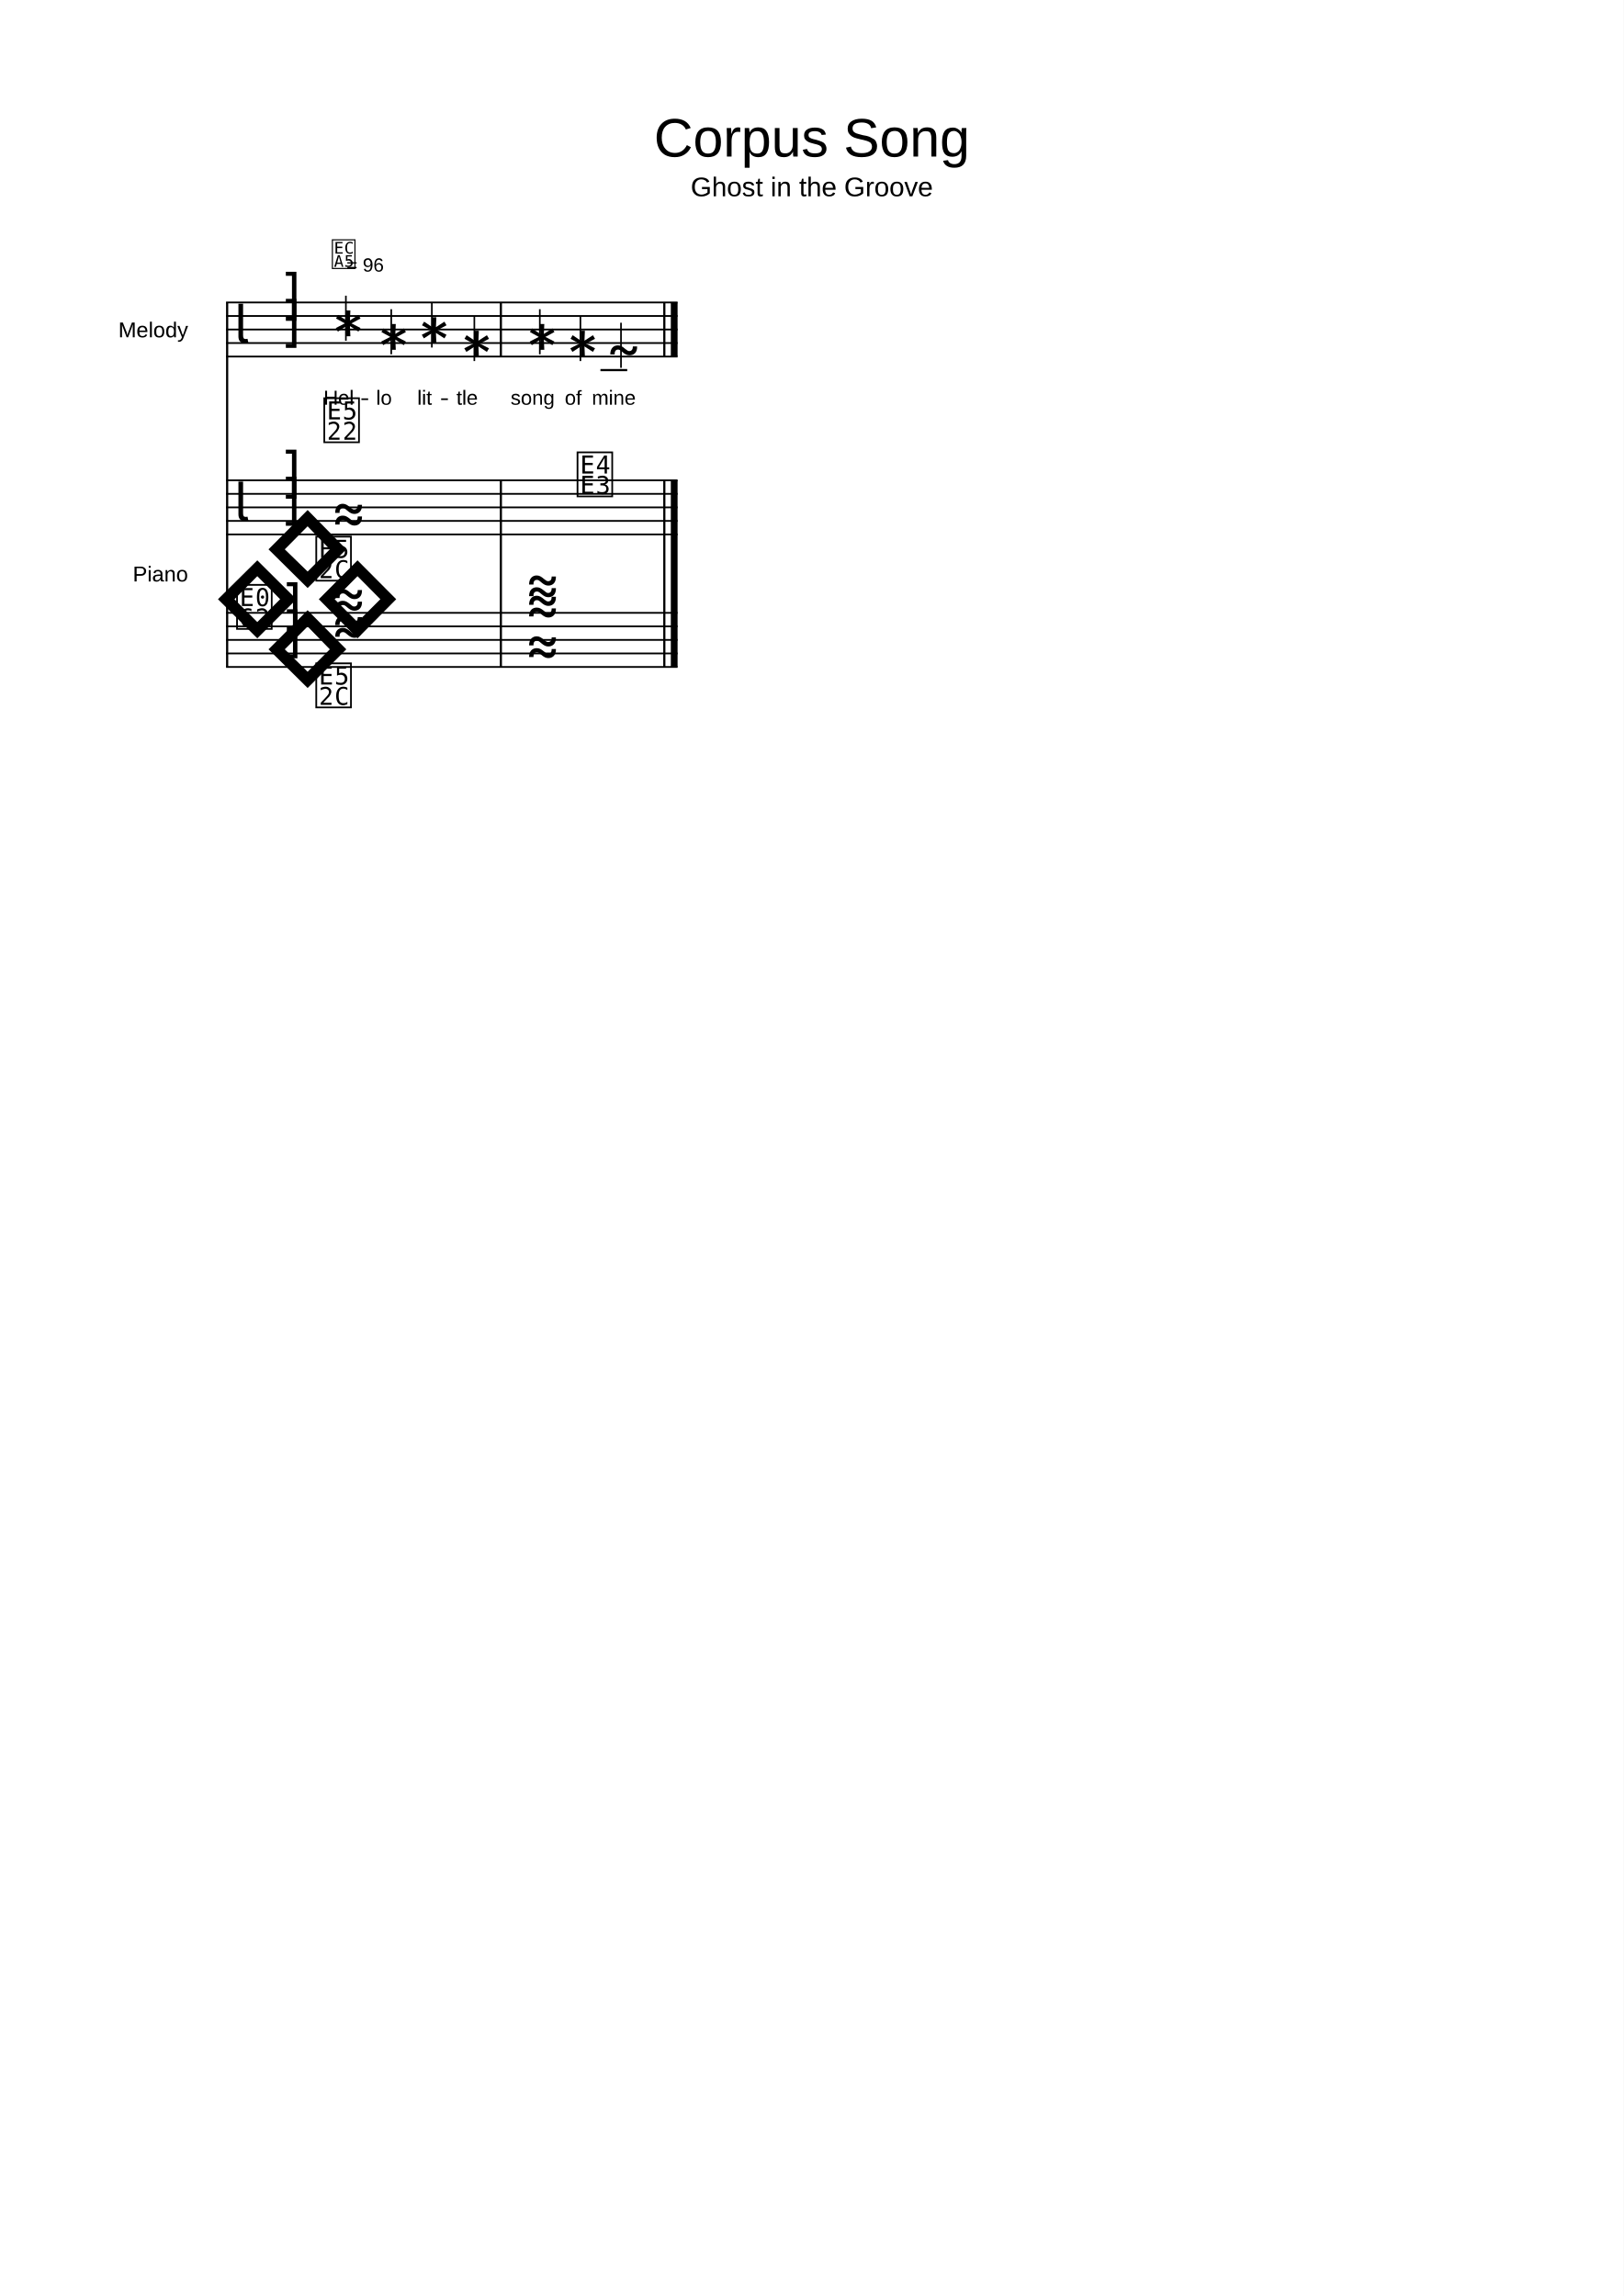
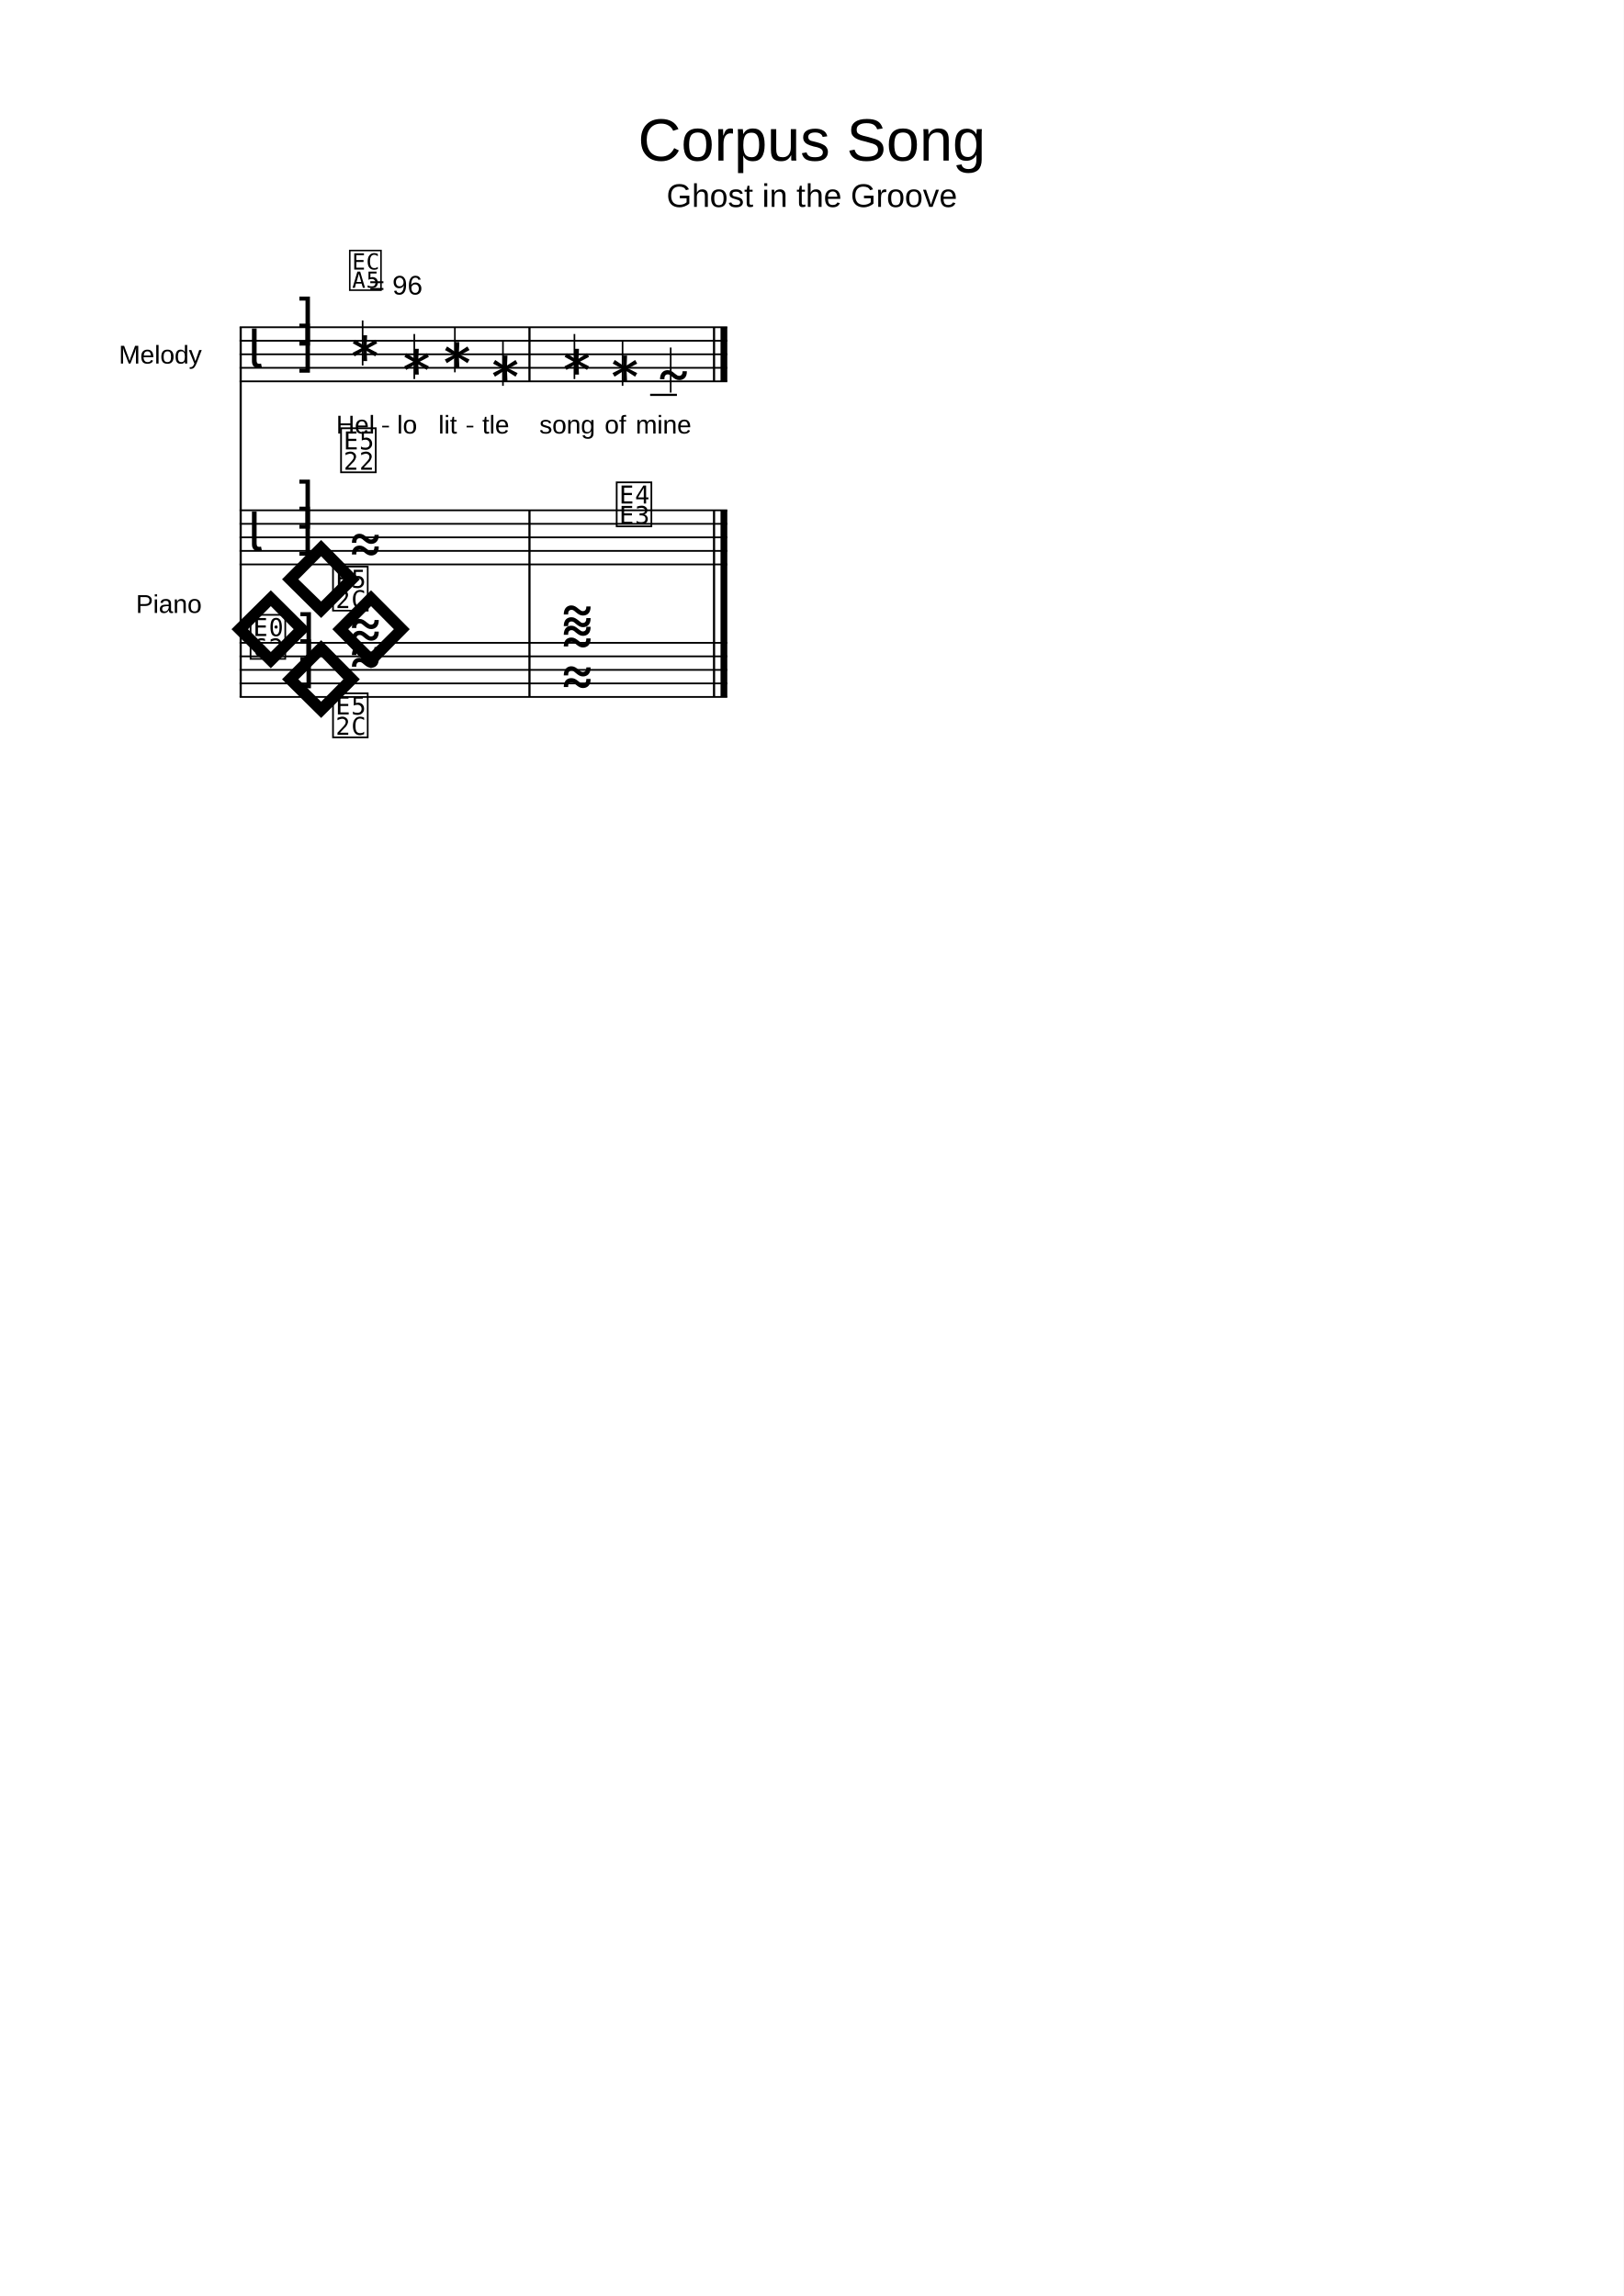
<svg xmlns="http://www.w3.org/2000/svg" width="1200" height="1697.143" viewBox="0 0 120 169.714">
  <style>@font-face{font-family:"Bravura";src:url("Bravura.otf")}text{font-family:"Bravura";font-size:4px}text.t{font-family:Arial,Helvetica,sans-serif}</style>
  <rect x="0" y="0" width="120" height="169.714" fill="white" />
  <g fill="black" stroke="black">
-     <line class="staffLine" x1="16.707" y1="22.356" x2="50.077" y2="22.356" stroke-width="0.13" />
-     <line class="staffLine" x1="16.707" y1="23.356" x2="50.077" y2="23.356" stroke-width="0.13" />
-     <line class="staffLine" x1="16.707" y1="24.356" x2="50.077" y2="24.356" stroke-width="0.13" />
-     <line class="staffLine" x1="16.707" y1="25.356" x2="50.077" y2="25.356" stroke-width="0.13" />
-     <line class="staffLine" x1="16.707" y1="26.356" x2="50.077" y2="26.356" stroke-width="0.13" />
-     <line class="stem" x1="25.563" y1="25.188" x2="25.563" y2="21.856" stroke-width="0.12" />
-     <line class="stem" x1="28.915" y1="26.188" x2="28.915" y2="22.856" stroke-width="0.12" />
-     <line class="stem" x1="31.915" y1="25.688" x2="31.915" y2="22.356" stroke-width="0.12" />
-     <line class="stem" x1="35.057" y1="26.688" x2="35.057" y2="23.356" stroke-width="0.12" />
-     <line class="barline" x1="37.017" y1="22.356" x2="37.017" y2="26.356" stroke-width="0.16" />
-     <line class="stem" x1="39.895" y1="26.188" x2="39.895" y2="22.856" stroke-width="0.12" />
-     <line class="stem" x1="42.895" y1="26.688" x2="42.895" y2="23.356" stroke-width="0.12" />
-     <line class="ledgerLine" x1="44.375" y1="27.356" x2="46.355" y2="27.356" stroke-width="0.16" />
-     <line class="stem" x1="45.895" y1="27.188" x2="45.895" y2="23.856" stroke-width="0.12" />
-     <line class="barline" x1="49.097" y1="22.356" x2="49.097" y2="26.356" stroke-width="0.16" />
-     <line class="barline" x1="49.827" y1="22.356" x2="49.827" y2="26.356" stroke-width="0.5" />
-     <line class="lyric" x1="26.709" y1="29.508" x2="27.209" y2="29.508" stroke-width="0.12" />
-     <line class="lyric" x1="32.601" y1="29.508" x2="33.101" y2="29.508" stroke-width="0.12" />
-     <line class="staffLine" x1="16.707" y1="35.504" x2="50.077" y2="35.504" stroke-width="0.13" />
-     <line class="staffLine" x1="16.707" y1="36.504" x2="50.077" y2="36.504" stroke-width="0.13" />
-     <line class="staffLine" x1="16.707" y1="37.504" x2="50.077" y2="37.504" stroke-width="0.13" />
-     <line class="staffLine" x1="16.707" y1="38.504" x2="50.077" y2="38.504" stroke-width="0.13" />
-     <line class="staffLine" x1="16.707" y1="39.504" x2="50.077" y2="39.504" stroke-width="0.13" />
-     <line class="barline" x1="37.017" y1="35.504" x2="37.017" y2="39.504" stroke-width="0.16" />
-     <line class="barline" x1="49.097" y1="35.504" x2="49.097" y2="39.504" stroke-width="0.16" />
-     <line class="barline" x1="49.827" y1="35.504" x2="49.827" y2="39.504" stroke-width="0.5" />
-     <line class="staffLine" x1="16.707" y1="45.3" x2="50.077" y2="45.3" stroke-width="0.13" />
-     <line class="staffLine" x1="16.707" y1="46.3" x2="50.077" y2="46.3" stroke-width="0.13" />
-     <line class="staffLine" x1="16.707" y1="47.3" x2="50.077" y2="47.3" stroke-width="0.13" />
-     <line class="staffLine" x1="16.707" y1="48.3" x2="50.077" y2="48.3" stroke-width="0.13" />
-     <line class="staffLine" x1="16.707" y1="49.3" x2="50.077" y2="49.3" stroke-width="0.13" />
-     <line class="barline" x1="37.017" y1="45.3" x2="37.017" y2="49.3" stroke-width="0.16" />
-     <line class="barline" x1="49.097" y1="45.3" x2="49.097" y2="49.3" stroke-width="0.16" />
-     <line class="barline" x1="49.827" y1="45.3" x2="49.827" y2="49.3" stroke-width="0.5" />
-     <line class="barline" x1="16.787" y1="22.356" x2="16.787" y2="49.3" stroke-width="0.16" />
-     <line class="barline" x1="37.017" y1="39.504" x2="37.017" y2="45.3" stroke-width="0.16" />
-     <line class="barline" x1="49.097" y1="39.504" x2="49.097" y2="45.3" stroke-width="0.16" />
-     <line class="barline" x1="49.827" y1="39.504" x2="49.827" y2="45.3" stroke-width="0.5" />
-     <text class="clef" x="17.307" y="25.356" stroke="none"></text>
-     <text class="timeSignature" x="20.891" y="23.356" stroke="none"></text>
-     <text class="timeSignature" x="20.891" y="25.356" stroke="none"></text>
-     <text class="notehead" x="24.443" y="25.356" stroke="none"></text>
-     <text class="notehead" x="27.795" y="26.356" stroke="none"></text>
-     <text class="notehead" x="30.795" y="25.856" stroke="none"></text>
-     <text class="notehead" x="33.937" y="26.856" stroke="none"></text>
-     <text class="notehead" x="38.775" y="26.356" stroke="none"></text>
-     <text class="notehead" x="41.775" y="26.856" stroke="none"></text>
-     <text class="notehead" x="44.775" y="27.356" stroke="none"></text>
-     <text class="dynamic" x="23.777" y="32.504" stroke="none"></text>
-     <text class="clef" x="17.307" y="38.504" stroke="none"></text>
-     <text class="timeSignature" x="20.891" y="36.504" stroke="none"></text>
-     <text class="timeSignature" x="20.891" y="38.504" stroke="none"></text>
-     <text class="notehead" x="24.443" y="39.504" stroke="none"></text>
-     <text class="rest" x="42.493" y="36.504" stroke="none"></text>
-     <text class="dynamic" x="23.185" y="42.732" stroke="none"></text>
-     <text class="clef" x="17.327" y="46.3" stroke="none"></text>
-     <text class="timeSignature" x="20.963" y="46.3" stroke="none"></text>
-     <text class="timeSignature" x="20.963" y="48.3" stroke="none"></text>
-     <text class="notehead" x="24.443" y="45.8" stroke="none"></text>
-     <text class="notehead" x="24.443" y="47.8" stroke="none"></text>
-     <text class="notehead" x="38.775" y="44.8" stroke="none"></text>
-     <text class="notehead" x="38.775" y="46.3" stroke="none"></text>
-     <text class="notehead" x="38.775" y="49.3" stroke="none"></text>
-     <text class="dynamic" x="23.185" y="52.1" stroke="none"></text>
-     <text class="tempo" x="24.443" y="19.72" style="font-size:2.6px" stroke="none"></text>
-     <text class="brace" x="15.452" y="49.292" style="font-size:13.779px" stroke="none"></text>
-     <text class="t credit" x="60" y="11.571" style="font-size:4px" text-anchor="middle" stroke="none">Corpus Song</text>
-     <text class="t credit" x="60" y="14.511" style="font-size:2px" text-anchor="middle" stroke="none">Ghost in the Groove</text>
-     <text class="t lyric" x="25.033" y="29.913" style="font-size:1.5px" text-anchor="middle" stroke="none">Hel</text>
-     <text class="t lyric" x="28.385" y="29.913" style="font-size:1.5px" text-anchor="middle" stroke="none">lo</text>
-     <text class="t lyric" x="31.385" y="29.913" style="font-size:1.5px" text-anchor="middle" stroke="none">lit</text>
-     <text class="t lyric" x="34.527" y="29.913" style="font-size:1.5px" text-anchor="middle" stroke="none">tle</text>
-     <text class="t lyric" x="39.365" y="29.913" style="font-size:1.5px" text-anchor="middle" stroke="none">song</text>
-     <text class="t lyric" x="42.365" y="29.913" style="font-size:1.5px" text-anchor="middle" stroke="none">of</text>
-     <text class="t lyric" x="45.365" y="29.913" style="font-size:1.5px" text-anchor="middle" stroke="none">mine</text>
-     <text class="t tempo" x="25.607" y="20.07" style="font-size:1.4px" text-anchor="start" stroke="none">= 96</text>
-     <text class="t trackName" x="13.907" y="24.932" style="font-size:1.6px" text-anchor="end" stroke="none">Melody</text>
-     <text class="t trackName" x="13.907" y="42.978" style="font-size:1.6px" text-anchor="end" stroke="none">Piano</text>
+     <line class="staffLine" x1="17.708" y1="24.188" x2="53.751" y2="24.188" stroke-width="0.13" />
+     <line class="staffLine" x1="17.708" y1="25.188" x2="53.751" y2="25.188" stroke-width="0.13" />
+     <line class="staffLine" x1="17.708" y1="26.188" x2="53.751" y2="26.188" stroke-width="0.13" />
+     <line class="staffLine" x1="17.708" y1="27.188" x2="53.751" y2="27.188" stroke-width="0.13" />
+     <line class="staffLine" x1="17.708" y1="28.188" x2="53.751" y2="28.188" stroke-width="0.13" />
+     <line class="stem" x1="26.8" y1="27.02" x2="26.8" y2="23.688" stroke-width="0.12" />
+     <line class="stem" x1="30.618" y1="28.02" x2="30.618" y2="24.688" stroke-width="0.12" />
+     <line class="stem" x1="33.618" y1="27.52" x2="33.618" y2="24.188" stroke-width="0.12" />
+     <line class="stem" x1="37.171" y1="28.52" x2="37.171" y2="25.188" stroke-width="0.12" />
+     <line class="barline" x1="39.131" y1="24.188" x2="39.131" y2="28.188" stroke-width="0.16" />
+     <line class="stem" x1="42.454" y1="28.02" x2="42.454" y2="24.688" stroke-width="0.12" />
+     <line class="stem" x1="46.011" y1="28.52" x2="46.011" y2="25.188" stroke-width="0.12" />
+     <line class="ledgerLine" x1="48.048" y1="29.188" x2="50.028" y2="29.188" stroke-width="0.16" />
+     <line class="stem" x1="49.568" y1="29.02" x2="49.568" y2="25.688" stroke-width="0.12" />
+     <line class="barline" x1="52.771" y1="24.188" x2="52.771" y2="28.188" stroke-width="0.16" />
+     <line class="barline" x1="53.501" y1="24.188" x2="53.501" y2="28.188" stroke-width="0.5" />
+     <line class="lyric" x1="28.246" y1="31.532" x2="28.746" y2="31.532" stroke-width="0.12" />
+     <line class="lyric" x1="34.483" y1="31.532" x2="34.983" y2="31.532" stroke-width="0.12" />
+     <line class="staffLine" x1="17.708" y1="37.72" x2="53.751" y2="37.72" stroke-width="0.13" />
+     <line class="staffLine" x1="17.708" y1="38.72" x2="53.751" y2="38.72" stroke-width="0.13" />
+     <line class="staffLine" x1="17.708" y1="39.72" x2="53.751" y2="39.72" stroke-width="0.13" />
+     <line class="staffLine" x1="17.708" y1="40.72" x2="53.751" y2="40.72" stroke-width="0.13" />
+     <line class="staffLine" x1="17.708" y1="41.72" x2="53.751" y2="41.72" stroke-width="0.13" />
+     <line class="barline" x1="39.131" y1="37.72" x2="39.131" y2="41.72" stroke-width="0.16" />
+     <line class="barline" x1="52.771" y1="37.72" x2="52.771" y2="41.72" stroke-width="0.16" />
+     <line class="barline" x1="53.501" y1="37.72" x2="53.501" y2="41.72" stroke-width="0.5" />
+     <line class="staffLine" x1="17.708" y1="47.516" x2="53.751" y2="47.516" stroke-width="0.13" />
+     <line class="staffLine" x1="17.708" y1="48.516" x2="53.751" y2="48.516" stroke-width="0.13" />
+     <line class="staffLine" x1="17.708" y1="49.516" x2="53.751" y2="49.516" stroke-width="0.13" />
+     <line class="staffLine" x1="17.708" y1="50.516" x2="53.751" y2="50.516" stroke-width="0.13" />
+     <line class="staffLine" x1="17.708" y1="51.516" x2="53.751" y2="51.516" stroke-width="0.13" />
+     <line class="barline" x1="39.131" y1="47.516" x2="39.131" y2="51.516" stroke-width="0.16" />
+     <line class="barline" x1="52.771" y1="47.516" x2="52.771" y2="51.516" stroke-width="0.16" />
+     <line class="barline" x1="53.501" y1="47.516" x2="53.501" y2="51.516" stroke-width="0.5" />
+     <line class="barline" x1="17.788" y1="24.188" x2="17.788" y2="51.516" stroke-width="0.16" />
+     <line class="barline" x1="39.131" y1="41.72" x2="39.131" y2="47.516" stroke-width="0.16" />
+     <line class="barline" x1="52.771" y1="41.72" x2="52.771" y2="47.516" stroke-width="0.16" />
+     <line class="barline" x1="53.501" y1="41.72" x2="53.501" y2="47.516" stroke-width="0.5" />
+     <text class="clef" x="18.308" y="27.188" stroke="none"></text>
+     <text class="timeSignature" x="21.892" y="25.188" stroke="none"></text>
+     <text class="timeSignature" x="21.892" y="27.188" stroke="none"></text>
+     <text class="notehead" x="25.68" y="27.188" stroke="none"></text>
+     <text class="notehead" x="29.498" y="28.188" stroke="none"></text>
+     <text class="notehead" x="32.498" y="27.688" stroke="none"></text>
+     <text class="notehead" x="36.051" y="28.688" stroke="none"></text>
+     <text class="notehead" x="41.334" y="28.188" stroke="none"></text>
+     <text class="notehead" x="44.891" y="28.688" stroke="none"></text>
+     <text class="notehead" x="48.448" y="29.188" stroke="none"></text>
+     <text class="dynamic" x="25.014" y="34.72" stroke="none"></text>
+     <text class="clef" x="18.308" y="40.72" stroke="none"></text>
+     <text class="timeSignature" x="21.892" y="38.72" stroke="none"></text>
+     <text class="timeSignature" x="21.892" y="40.72" stroke="none"></text>
+     <text class="notehead" x="25.68" y="41.72" stroke="none"></text>
+     <text class="rest" x="45.387" y="38.72" stroke="none"></text>
+     <text class="dynamic" x="24.422" y="44.948" stroke="none"></text>
+     <text class="clef" x="18.328" y="48.516" stroke="none"></text>
+     <text class="timeSignature" x="21.964" y="48.516" stroke="none"></text>
+     <text class="timeSignature" x="21.964" y="50.516" stroke="none"></text>
+     <text class="notehead" x="25.68" y="48.016" stroke="none"></text>
+     <text class="notehead" x="25.68" y="50.016" stroke="none"></text>
+     <text class="notehead" x="41.334" y="47.016" stroke="none"></text>
+     <text class="notehead" x="41.334" y="48.516" stroke="none"></text>
+     <text class="notehead" x="41.334" y="51.516" stroke="none"></text>
+     <text class="dynamic" x="24.422" y="54.316" stroke="none"></text>
+     <text class="tempo" x="25.68" y="21.276" style="font-size:3.6px" stroke="none"></text>
+     <text class="brace" x="16.452" y="51.508" style="font-size:13.779px" stroke="none"></text>
+     <text class="t credit" x="60" y="11.871" style="font-size:4.4px" text-anchor="middle" stroke="none">Corpus Song</text>
+     <text class="t credit" x="60" y="15.295" style="font-size:2.4px" text-anchor="middle" stroke="none">Ghost in the Groove</text>
+     <text class="t lyric" x="26.27" y="32.045" style="font-size:1.9px" text-anchor="middle" stroke="none">Hel</text>
+     <text class="t lyric" x="30.088" y="32.045" style="font-size:1.9px" text-anchor="middle" stroke="none">lo</text>
+     <text class="t lyric" x="33.088" y="32.045" style="font-size:1.9px" text-anchor="middle" stroke="none">lit</text>
+     <text class="t lyric" x="36.641" y="32.045" style="font-size:1.9px" text-anchor="middle" stroke="none">tle</text>
+     <text class="t lyric" x="41.924" y="32.045" style="font-size:1.9px" text-anchor="middle" stroke="none">song</text>
+     <text class="t lyric" x="45.481" y="32.045" style="font-size:1.9px" text-anchor="middle" stroke="none">of</text>
+     <text class="t lyric" x="49.038" y="32.045" style="font-size:1.9px" text-anchor="middle" stroke="none">mine</text>
+     <text class="t tempo" x="27.275" y="21.776" style="font-size:2px" text-anchor="start" stroke="none">= 96</text>
+     <text class="t trackName" x="14.908" y="26.872" style="font-size:1.9px" text-anchor="end" stroke="none">Melody</text>
+     <text class="t trackName" x="14.908" y="45.302" style="font-size:1.9px" text-anchor="end" stroke="none">Piano</text>
  </g>
</svg>
